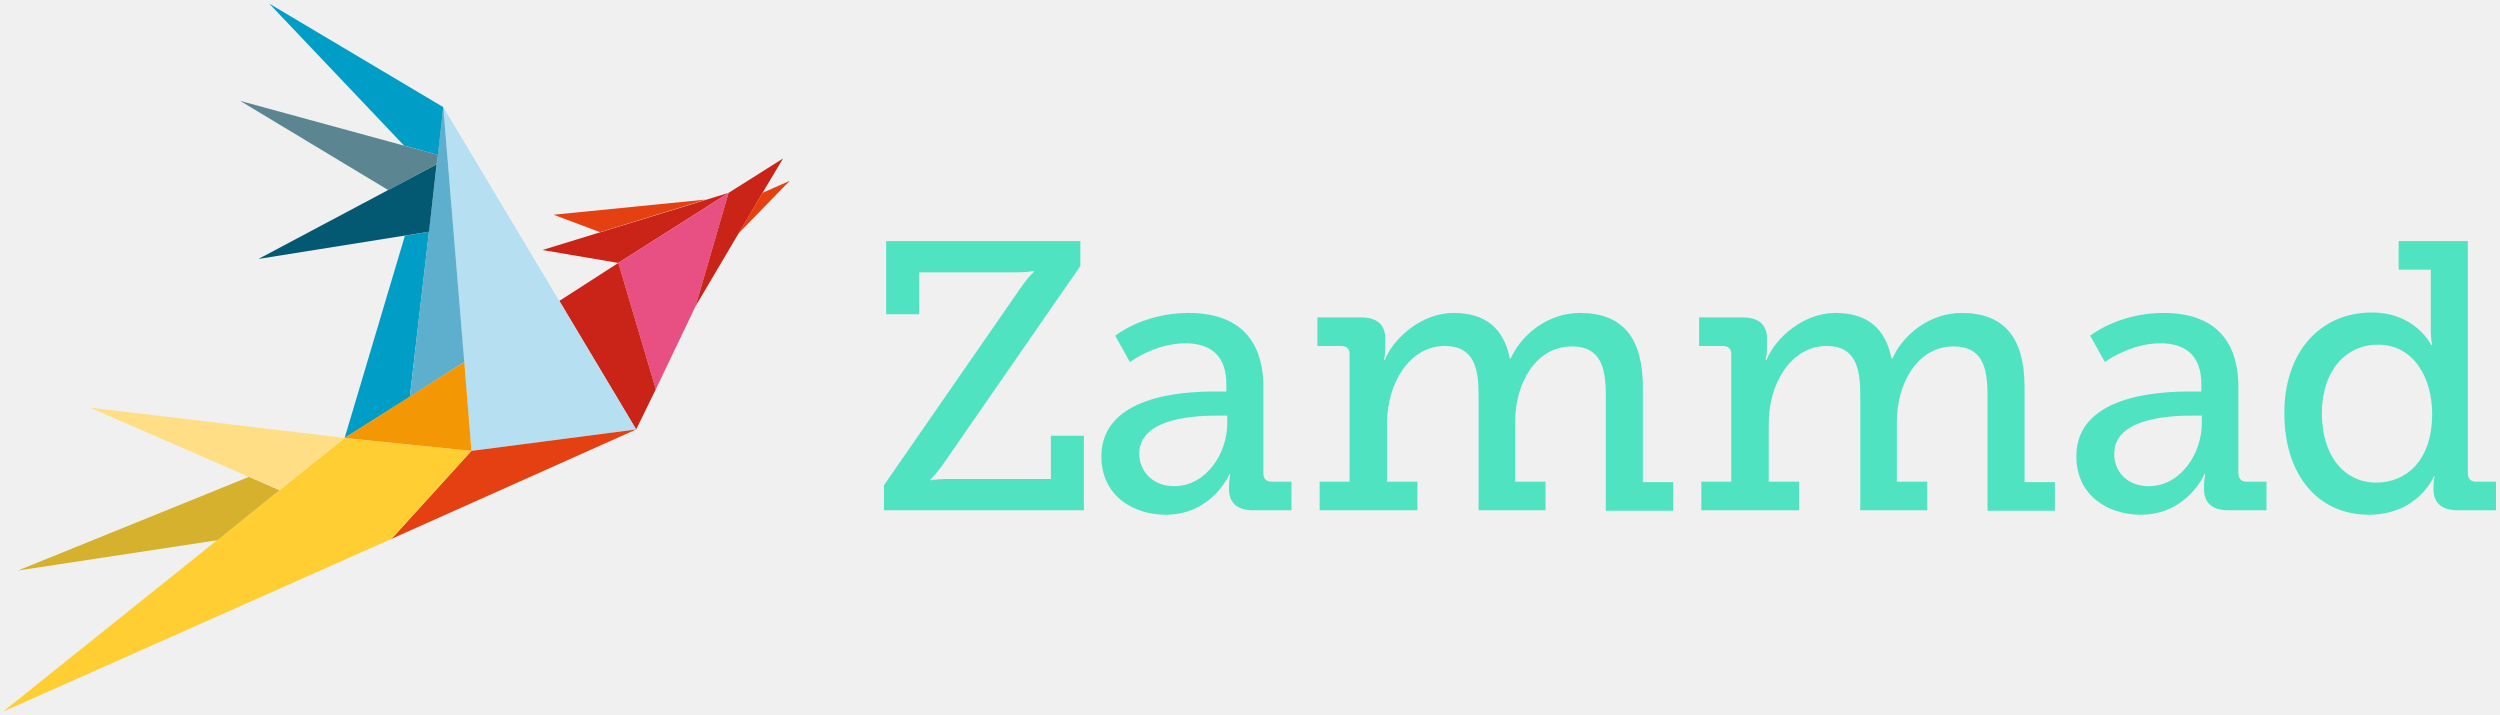
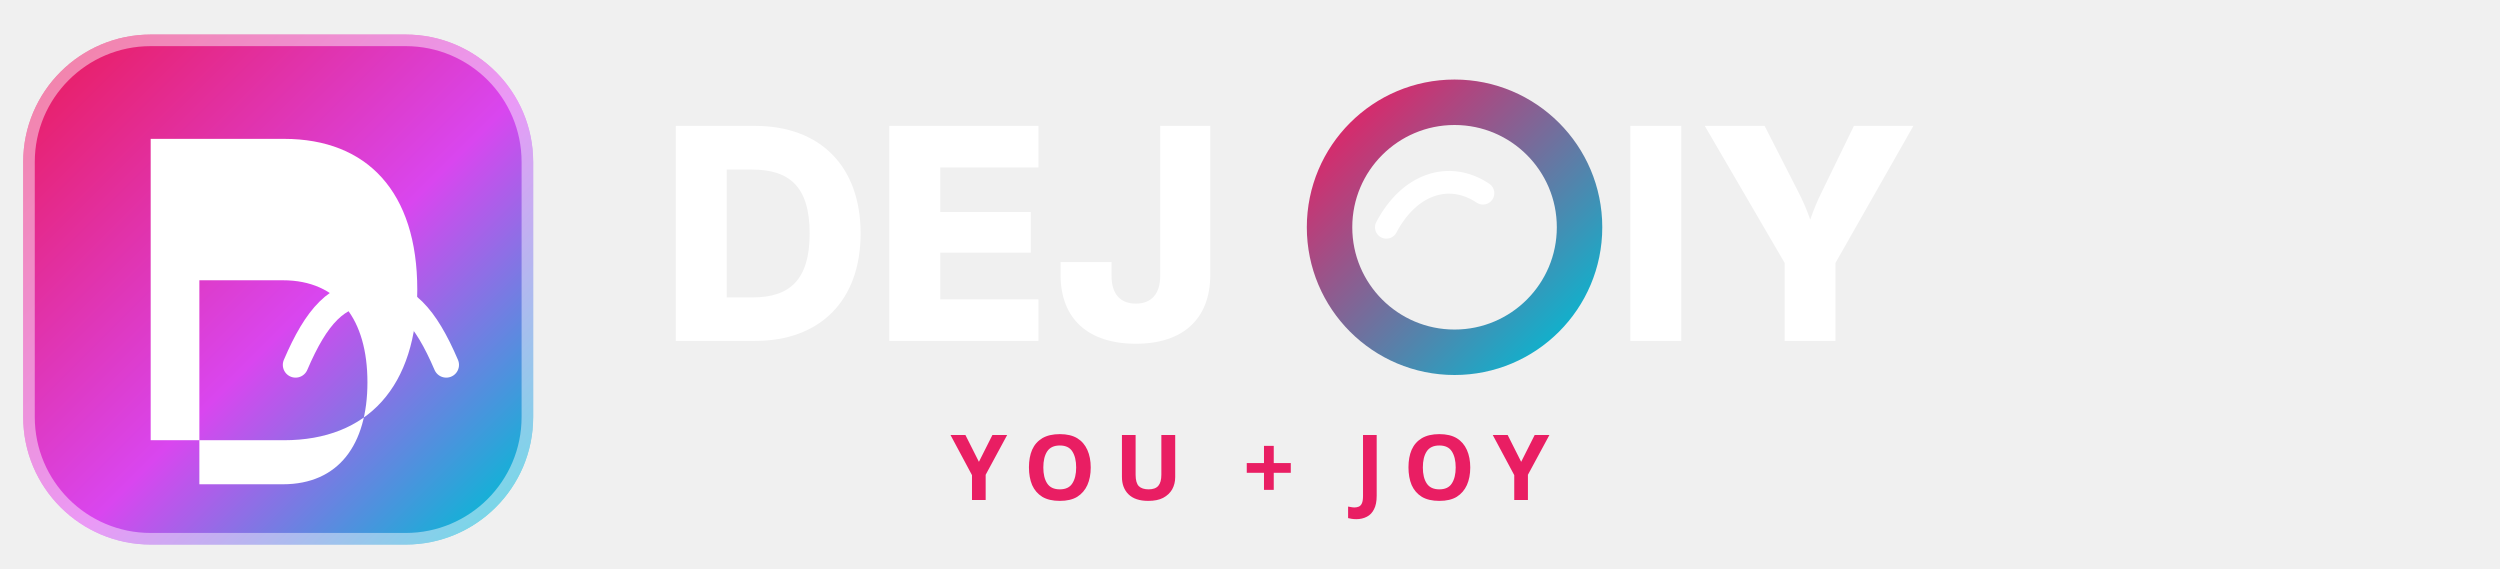
- <svg xmlns="http://www.w3.org/2000/svg" width="175px" height="50px" viewBox="0 0 175 50" version="1.1">
-   <defs />
-   <g id="Page-1" stroke="none" stroke-width="1" fill="none" fill-rule="evenodd">
-     <g id="full-logo">
-       <g id="Shape-+-logo">
-         <path d="M61.875,33.969 L71.594,19.938 C71.969,19.406 72.375,19.031 72.375,19.031 L72.375,18.969 C72.375,18.969 71.844,19.062 71.312,19.062 L64.344,19.062 L64.344,22 L62.031,22 L62.031,16.875 L75.625,16.875 L75.625,18.625 L65.906,32.656 C65.531,33.188 65.125,33.562 65.125,33.562 L65.125,33.625 C65.125,33.625 65.656,33.531 66.188,33.531 L73.562,33.531 L73.562,30.5 L75.875,30.5 L75.875,35.719 L61.875,35.719 L61.875,33.969 Z M85,27.406 L85.844,27.406 L85.844,26.906 C85.844,24.781 84.625,24.031 82.969,24.031 C80.844,24.031 79.094,25.344 79.094,25.344 L78.062,23.5 C78.062,23.5 80.031,21.906 83.188,21.906 C86.625,21.906 88.438,23.688 88.438,27.125 L88.438,33.125 C88.438,33.531 88.656,33.719 89.031,33.719 L90.406,33.719 L90.406,35.719 L87.719,35.719 C86.531,35.719 86.031,35.125 86.031,34.25 L86.031,34.062 C86.031,33.531 86.125,33.188 86.125,33.188 L86.062,33.188 C86.062,33.188 84.875,36.031 81.594,36.031 C79.344,36.031 77.094,34.719 77.094,31.938 C77.125,27.719 82.75,27.406 85,27.406 Z M82.188,34.031 C84.469,34.031 85.906,31.688 85.906,29.656 L85.906,29.094 L85.219,29.094 C84,29.094 79.75,29.156 79.75,31.75 C79.75,32.938 80.625,34.031 82.188,34.031 Z M92.344,33.719 L94.469,33.719 L94.469,24.781 C94.469,24.406 94.25,24.219 93.875,24.219 L92.219,24.219 L92.219,22.219 L95.25,22.219 C96.406,22.219 96.969,22.719 96.969,23.719 L96.969,24.406 C96.969,24.844 96.875,25.188 96.875,25.188 L96.938,25.188 C97.594,23.594 99.562,21.906 101.75,21.906 C103.906,21.906 105.25,22.906 105.688,25.094 L105.75,25.094 C106.5,23.406 108.375,21.906 110.594,21.906 C113.594,21.906 115,23.656 115,27.094 L115,33.75 L117.125,33.75 L117.125,35.75 L112.406,35.75 L112.406,27.656 C112.406,25.75 112.062,24.25 110.031,24.25 C107.5,24.25 106.062,26.844 106.062,29.5 L106.062,33.719 L108.188,33.719 L108.188,35.719 L103.5,35.719 L103.5,27.625 C103.5,25.875 103.219,24.219 101.156,24.219 C98.594,24.219 97.094,26.938 97.094,29.594 L97.094,33.719 L99.219,33.719 L99.219,35.719 L92.375,35.719 L92.375,33.719 L92.344,33.719 Z M119.062,33.719 L121.188,33.719 L121.188,24.781 C121.188,24.406 120.969,24.219 120.594,24.219 L118.938,24.219 L118.938,22.219 L121.969,22.219 C123.125,22.219 123.688,22.719 123.688,23.719 L123.688,24.406 C123.688,24.844 123.594,25.188 123.594,25.188 L123.656,25.188 C124.312,23.594 126.281,21.906 128.469,21.906 C130.625,21.906 131.969,22.906 132.406,25.094 L132.469,25.094 C133.219,23.406 135.094,21.906 137.312,21.906 C140.312,21.906 141.719,23.656 141.719,27.094 L141.719,33.75 L143.844,33.75 L143.844,35.75 L139.125,35.75 L139.125,27.656 C139.125,25.75 138.781,24.25 136.75,24.25 C134.219,24.25 132.781,26.844 132.781,29.5 L132.781,33.719 L134.906,33.719 L134.906,35.719 L130.219,35.719 L130.219,27.625 C130.219,25.875 129.938,24.219 127.875,24.219 C125.312,24.219 123.812,26.938 123.812,29.594 L123.812,33.719 L125.938,33.719 L125.938,35.719 L119.094,35.719 L119.094,33.719 L119.062,33.719 Z M153.25,27.406 L154.094,27.406 L154.094,26.906 C154.094,24.781 152.875,24.031 151.219,24.031 C149.094,24.031 147.344,25.344 147.344,25.344 L146.312,23.5 C146.312,23.5 148.281,21.906 151.438,21.906 C154.875,21.906 156.688,23.688 156.688,27.125 L156.688,33.125 C156.688,33.531 156.906,33.719 157.281,33.719 L158.656,33.719 L158.656,35.719 L155.969,35.719 C154.781,35.719 154.281,35.125 154.281,34.25 L154.281,34.062 C154.281,33.531 154.375,33.188 154.375,33.188 L154.312,33.188 C154.312,33.188 153.125,36.031 149.844,36.031 C147.594,36.031 145.344,34.719 145.344,31.938 C145.344,27.719 151,27.406 153.25,27.406 Z M150.406,34.031 C152.688,34.031 154.125,31.688 154.125,29.656 L154.125,29.094 L153.469,29.094 C152.25,29.094 148,29.156 148,31.75 C147.969,32.938 148.844,34.031 150.406,34.031 Z M166.031,21.875 C169.094,21.875 170.188,24.156 170.188,24.156 L170.25,24.156 C170.25,24.156 170.156,23.719 170.156,23.156 L170.156,18.875 L167.906,18.875 L167.906,16.875 L172.75,16.875 L172.75,33.125 C172.75,33.531 172.969,33.719 173.344,33.719 L174.719,33.719 L174.719,35.719 L172.031,35.719 C170.844,35.719 170.344,35.125 170.344,34.25 L170.344,34.062 C170.344,33.594 170.438,33.344 170.438,33.344 L170.375,33.344 C170.375,33.344 169.281,36.031 165.812,36.031 C162.188,36.031 159.906,33.156 159.906,28.969 C159.875,24.656 162.406,21.875 166.031,21.875 Z M166.344,33.781 C168.344,33.781 170.25,32.344 170.25,28.969 C170.25,26.5 169,24.125 166.438,24.125 C164.281,24.125 162.531,25.875 162.531,28.938 C162.531,31.906 164.094,33.781 166.344,33.781 L166.344,33.781 Z" id="Shape" fill="#50E3C2" />
-         <g id="logo">
-           <polygon id="Shape" fill="#CA2317" points="37.969 17.5 51 13.5 43.281 18.406" />
-           <polygon id="Shape" fill="#E84F83" points="45.906 27.25 43.281 18.406 51 13.5 48.688 21.438" />
-           <polygon id="Shape" fill="#CA2317" points="54.812 11.094 53.375 13.5 48.688 21.438 51 13.5" />
-           <polygon id="Shape" fill="#E54011" points="55.281 12.656 51.656 16.375 53.375 13.5" />
-           <polygon id="Shape" fill="#E54011" points="38.75 15.031 49.406 13.969 42 16.25" />
-           <polygon id="Shape" fill="#CA2317" points="39.156 21.062 43.281 18.406 45.906 27.25 44.531 30.062" />
-           <polygon id="Shape" fill="#B7DFF2" points="33 31.562 31.031 7.5 44.531 30.062" />
-           <polygon id="Shape" fill="#E54011" points="27.406 37.719 33 31.562 44.531 30.062" />
-           <polygon id="Shape" fill="#FFCE33" points="0.219 49.812 27.406 37.719 33 31.562 24.125 30.656" />
-           <polygon id="Shape" fill="#D6B12D" points="1.25 39.938 15.219 37.812 19.562 34.312 17.438 33.375" />
-           <polygon id="Shape" fill="#FFDE85" points="6.281 28.531 19.562 34.312 24.125 30.656" />
-           <polygon id="Shape" fill="#009EC6" points="30.031 16.219 28.344 16.5 24.125 30.656 28.688 27.781" />
-           <polygon id="Shape" fill="#5EAFCE" points="32.5 25.344 28.688 27.781 31.031 7.5" />
-           <polygon id="Shape" fill="#045972" points="18.094 18.125 30.031 16.219 30.562 11.5" />
-           <polygon id="Shape" fill="#5A8591" points="16.812 7.062 27.188 13.312 30.562 11.5 30.656 10.844" />
-           <polygon id="Shape" fill="#009EC6" points="18.844 0.25 28.281 10.188 30.656 10.844 31.031 7.5" />
-           <polygon id="Shape" fill="#F39804" points="24.125 30.656 32.5 25.344 33 31.562" />
-         </g>
-       </g>
-     </g>
+ <svg xmlns="http://www.w3.org/2000/svg" width="220" height="50" viewBox="0 0 220 50" fill="none" role="img" aria-label="DEJOIY">
+   <defs>
+     <linearGradient id="dejoiy-wizard-icon-bg" x1="4" y1="4" x2="44" y2="44" gradientUnits="userSpaceOnUse">
+       <stop offset="0%" stop-color="#E91E63" />
+       <stop offset="55%" stop-color="#D946EF" />
+       <stop offset="100%" stop-color="#00BCD4" />
+     </linearGradient>
+     <linearGradient id="dejoiy-wizard-o-ring" x1="0%" y1="0%" x2="100%" y2="100%">
+       <stop offset="0%" stop-color="#E91E63" />
+       <stop offset="100%" stop-color="#00BCD4" />
+     </linearGradient>
+   </defs>
+   <g transform="translate(0,1) scale(1.02)">
+     <rect x="2" y="2" width="44" height="44" rx="11" fill="url(#dejoiy-wizard-icon-bg)" />
+     <rect x="2.5" y="2.5" width="43" height="43" rx="10.5" stroke="rgba(255,255,255,0.45)" stroke-width="1" fill="none" />
+     <path fill="#FFFFFF" d="M13 11h11.5c7.2 0 11.5 4.6 11.5 13s-4.3 13-11.5 13H13V11zm4.2 4.2v25.6h7.2c4.8 0 7.3-3.4 7.3-8.8s-2.5-8.8-7.3-8.8h-7.2z" />
+     <circle cx="29.5" cy="21.5" r="2.1" fill="#FFFFFF" />
+     <path d="M25.5 30.5c1.8-4.2 3.6-6.2 6.5-6.2s4.7 2 6.5 6.2" stroke="#FFFFFF" stroke-width="2.2" stroke-linecap="round" fill="none" />
  </g>
+   <text x="58" y="30" font-family="system-ui, -apple-system, 'Segoe UI', sans-serif" font-size="26" font-weight="800" fill="#FFFFFF">DEJ</text>
+   <circle cx="128" cy="20" r="11" fill="none" stroke="url(#dejoiy-wizard-o-ring)" stroke-width="4" />
+   <path d="M122 20c2-3.8 5.5-5 8.5-3" stroke="#FFFFFF" stroke-width="2" stroke-linecap="round" fill="none" />
+   <text x="142" y="30" font-family="system-ui, -apple-system, 'Segoe UI', sans-serif" font-size="26" font-weight="800" fill="#FFFFFF">IY</text>
+   <text x="110" y="44" text-anchor="middle" font-family="system-ui, sans-serif" font-size="8" font-weight="600" letter-spacing="0.2em" fill="#E91E63">YOU + JOY</text>
</svg>
